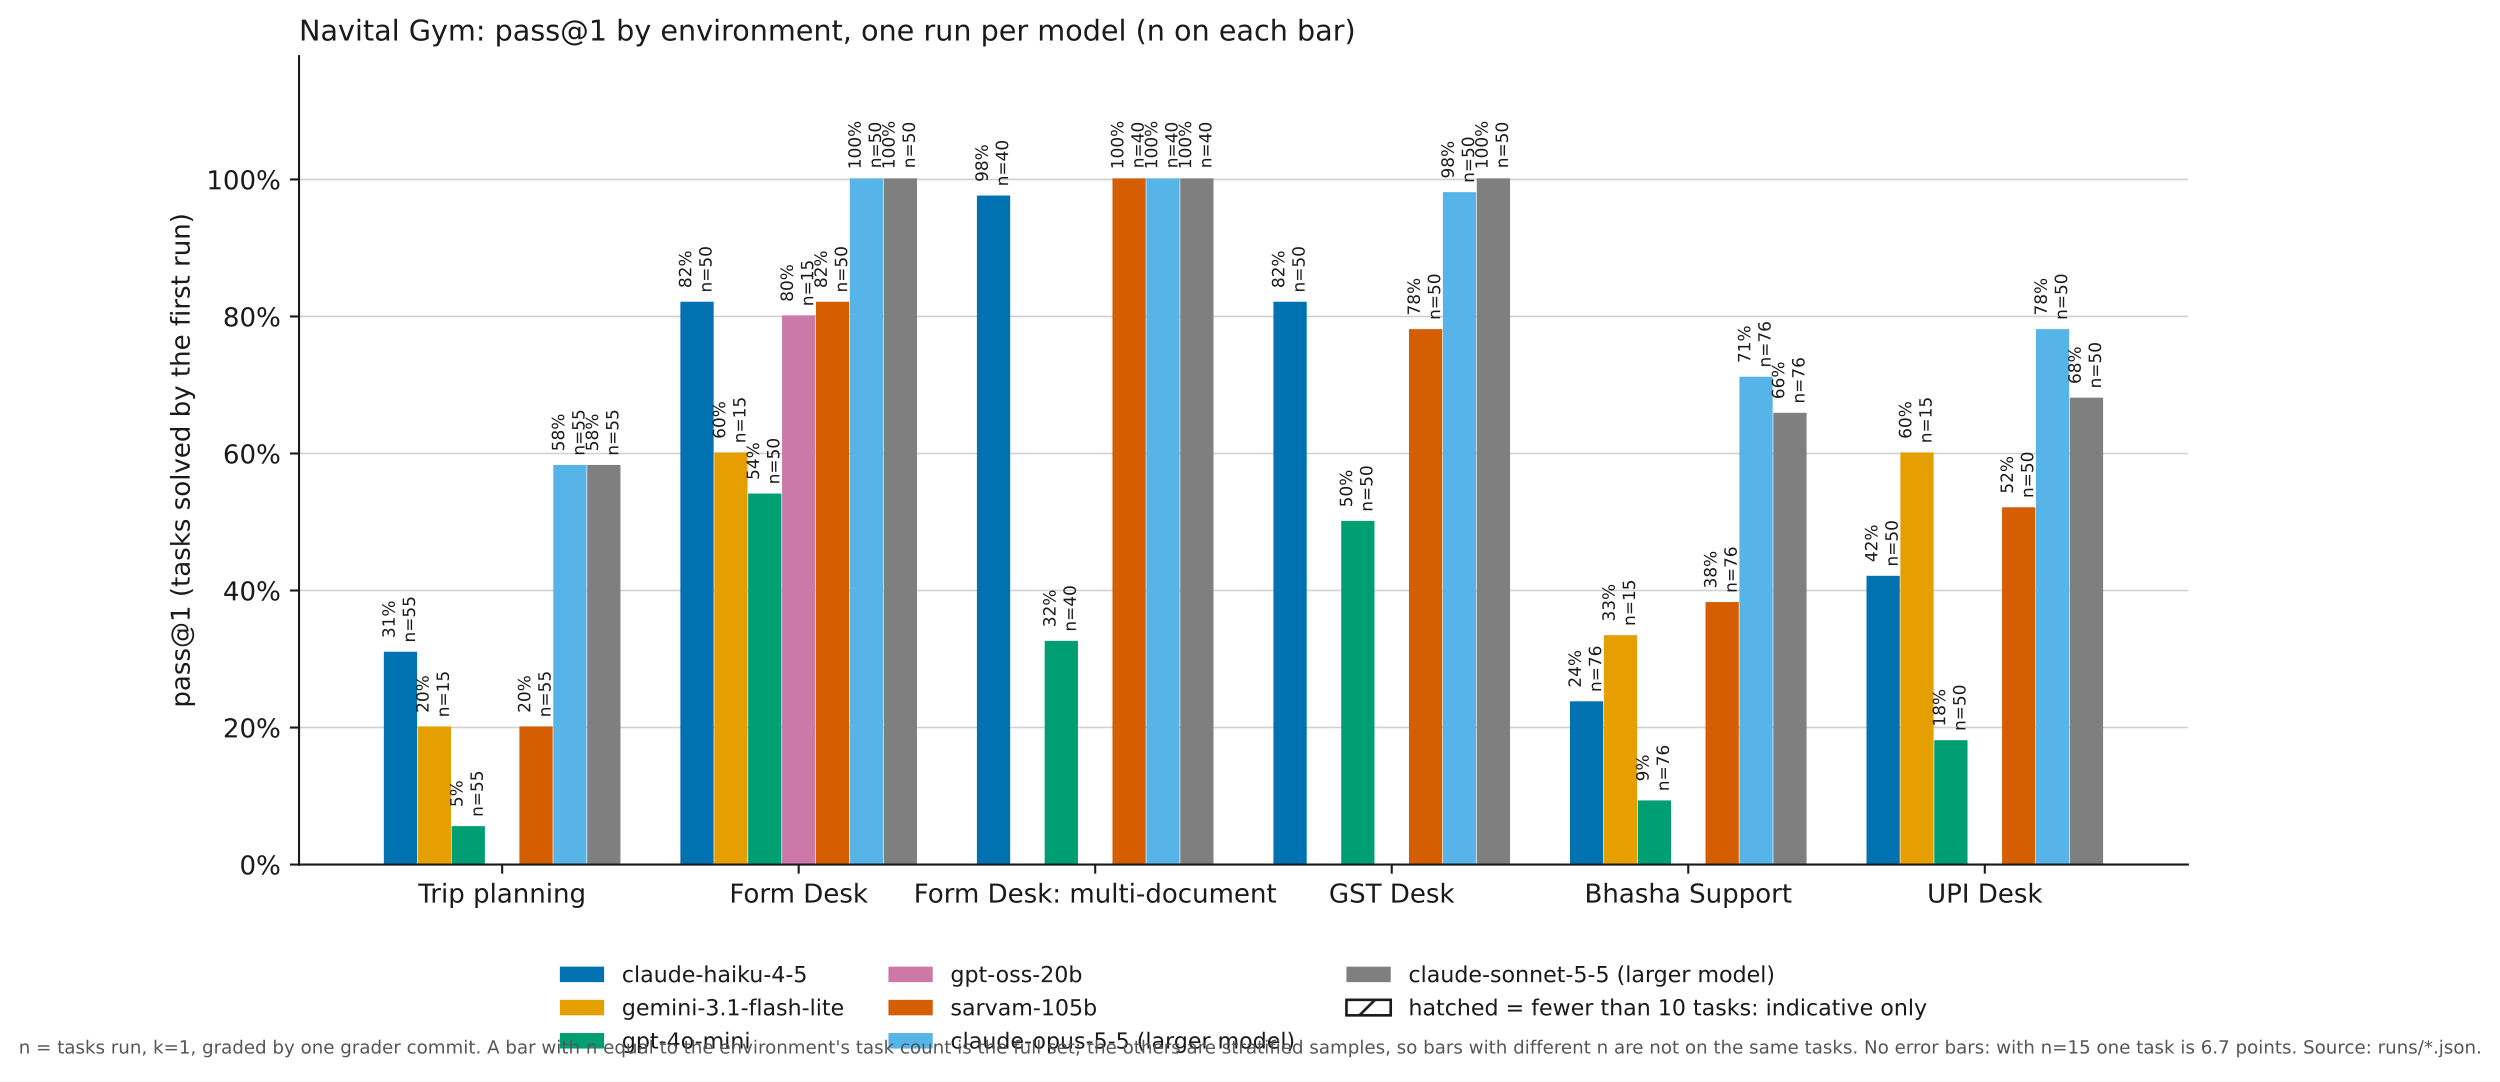
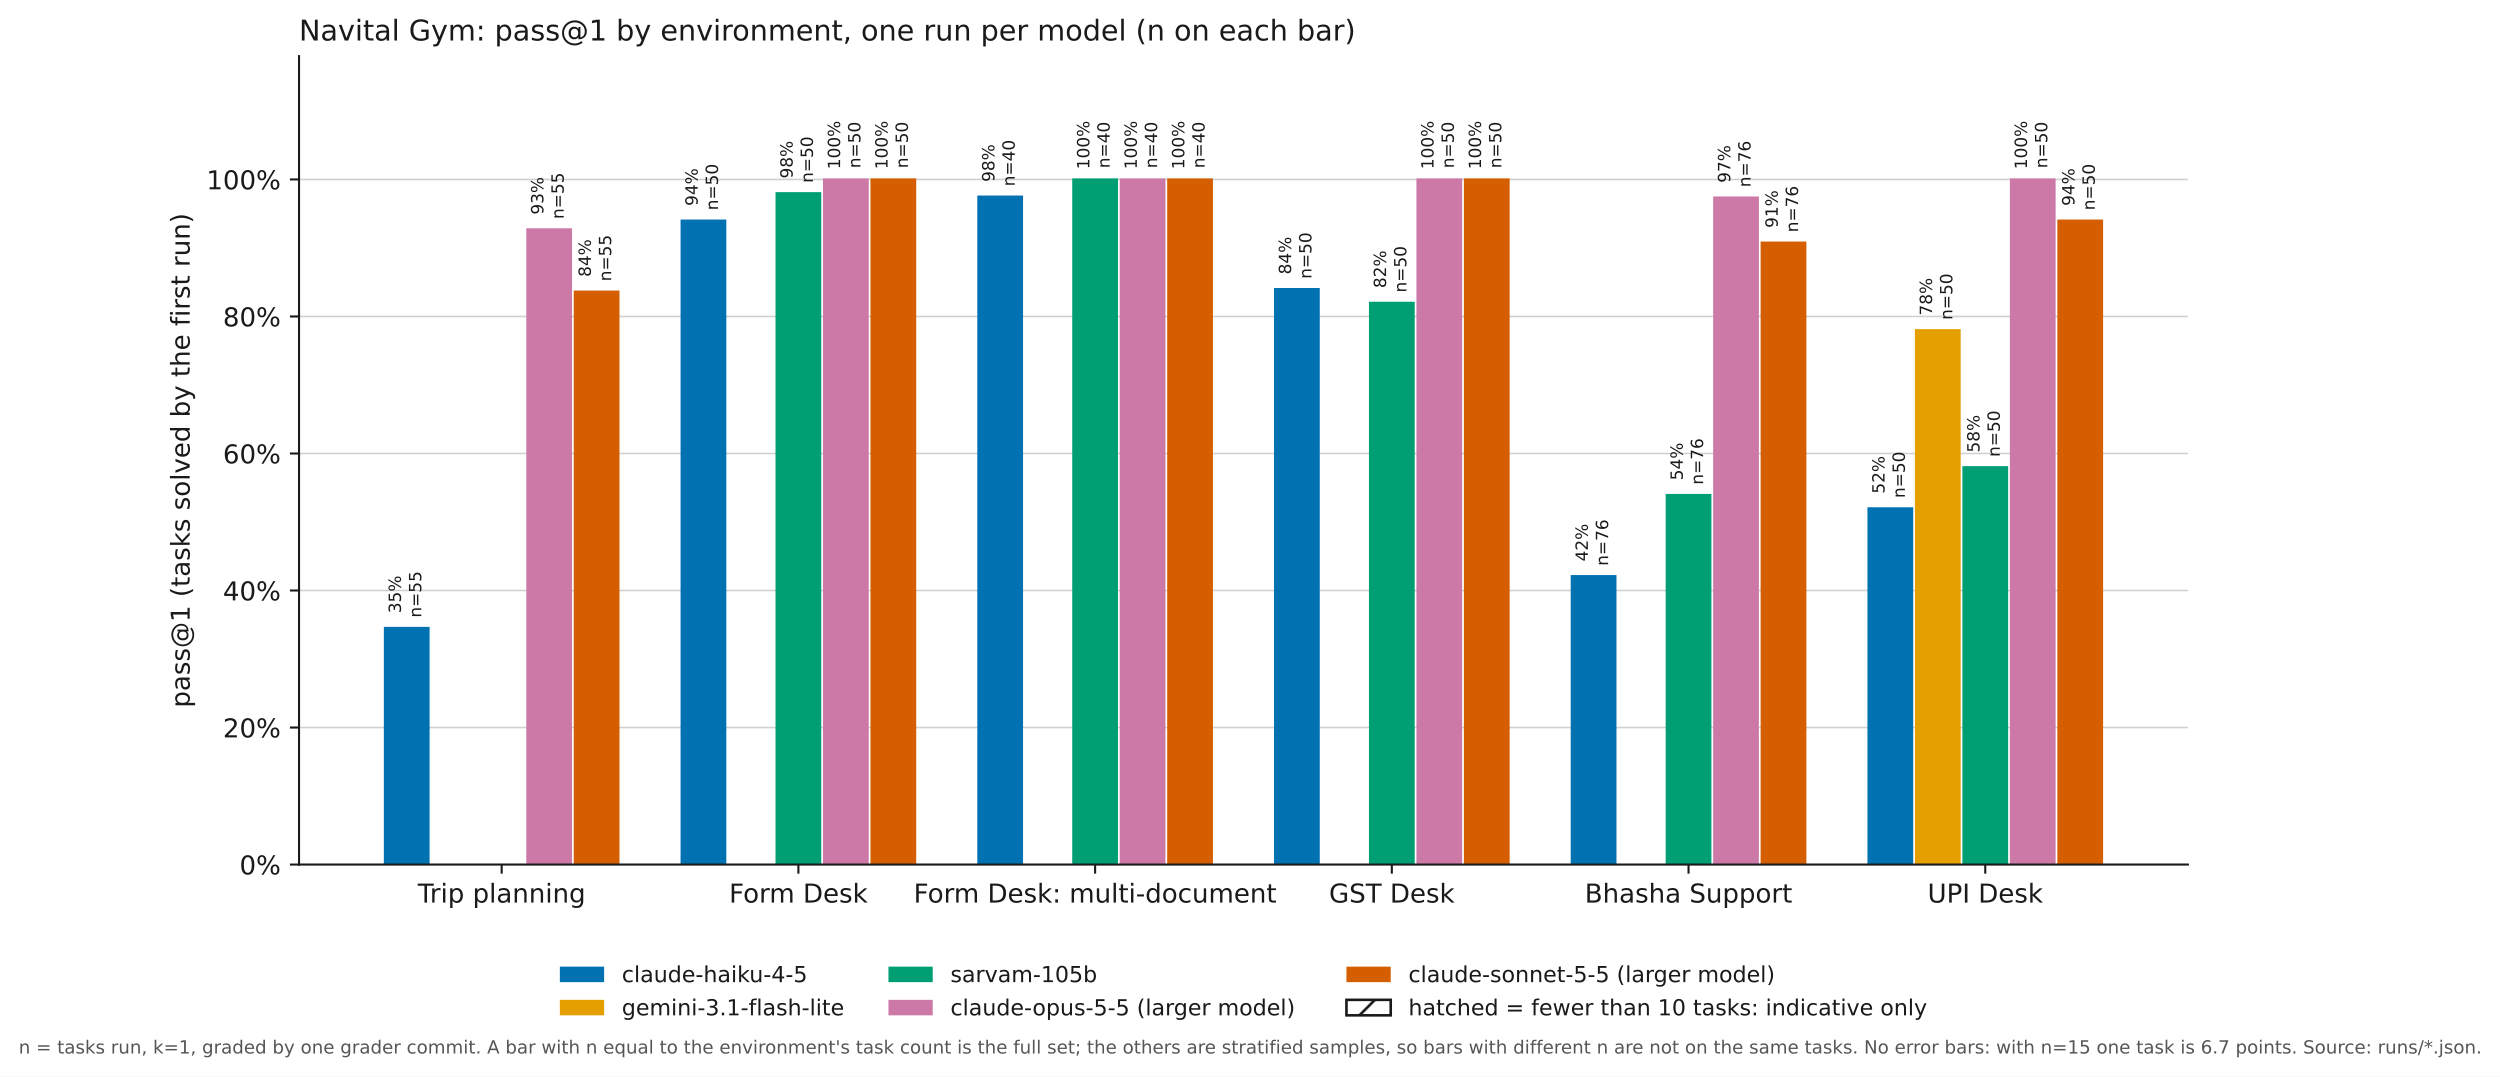
- <svg xmlns="http://www.w3.org/2000/svg" xmlns:xlink="http://www.w3.org/1999/xlink" width="960.095pt" height="415.321pt" viewBox="0 0 960.095 415.321" version="1.1">
+ <svg xmlns="http://www.w3.org/2000/svg" xmlns:xlink="http://www.w3.org/1999/xlink" width="960.095pt" height="413.48pt" viewBox="0 0 960.095 413.48" version="1.1">
  <defs>
    <style type="text/css">*{stroke-linejoin: round; stroke-linecap: butt}</style>
  </defs>
  <g id="figure_1">
    <g id="patch_1">
-       <path d="M 0 415.321  L 960.095 415.321  L 960.095 0  L 0 0  z " style="fill: #ffffff" />
+       <path d="M 0 413.48  L 960.095 413.48  L 960.095 0  L 0 0  z " style="fill: #ffffff" />
    </g>
    <g id="axes_1">
      <g id="patch_2">
        <path d="M 114.84 332.022  L 840.24 332.022  L 840.24 21.558  L 114.84 21.558  z " style="fill: #ffffff" />
      </g>
      <g id="matplotlib.axis_1">
        <g id="xtick_1">
          <g id="line2d_1">
            <defs>
-               <path id="mda869516a7" d="M 0 0  L 0 3.5  " style="stroke: #1a1a1a; stroke-width: 0.8" />
+               <path id="m83ff3cbcb8" d="M 0 0  L 0 3.5  " style="stroke: #1a1a1a; stroke-width: 0.8" />
            </defs>
            <g>
-               <use xlink:href="#mda869516a7" x="192.844" y="332.022" style="fill: #1a1a1a; stroke: #1a1a1a; stroke-width: 0.8" />
+               <use xlink:href="#m83ff3cbcb8" x="192.664" y="332.022" style="fill: #1a1a1a; stroke: #1a1a1a; stroke-width: 0.8" />
            </g>
          </g>
          <g id="text_1">
-             <text style="font-size: 10px; font-family: 'DejaVu Sans'; text-anchor: middle; fill: #1a1a1a" x="192.844" y="346.621" transform="rotate(-0 192.8436 346.6207)">Trip planning</text>
+             <text style="font-size: 10px; font-family: 'DejaVu Sans'; text-anchor: middle; fill: #1a1a1a" x="192.664" y="346.621" transform="rotate(-0 192.6637 346.6207)">Trip planning</text>
          </g>
        </g>
        <g id="xtick_2">
          <g id="line2d_2">
            <g>
-               <use xlink:href="#mda869516a7" x="306.722" y="332.022" style="fill: #1a1a1a; stroke: #1a1a1a; stroke-width: 0.8" />
+               <use xlink:href="#m83ff3cbcb8" x="306.614" y="332.022" style="fill: #1a1a1a; stroke: #1a1a1a; stroke-width: 0.8" />
            </g>
          </g>
          <g id="text_2">
-             <text style="font-size: 10px; font-family: 'DejaVu Sans'; text-anchor: middle; fill: #1a1a1a" x="306.722" y="346.621" transform="rotate(-0 306.7221 346.6207)">Form Desk</text>
+             <text style="font-size: 10px; font-family: 'DejaVu Sans'; text-anchor: middle; fill: #1a1a1a" x="306.614" y="346.621" transform="rotate(-0 306.6142 346.6207)">Form Desk</text>
          </g>
        </g>
        <g id="xtick_3">
          <g id="line2d_3">
            <g>
-               <use xlink:href="#mda869516a7" x="420.601" y="332.022" style="fill: #1a1a1a; stroke: #1a1a1a; stroke-width: 0.8" />
+               <use xlink:href="#m83ff3cbcb8" x="420.565" y="332.022" style="fill: #1a1a1a; stroke: #1a1a1a; stroke-width: 0.8" />
            </g>
          </g>
          <g id="text_3">
-             <text style="font-size: 10px; font-family: 'DejaVu Sans'; text-anchor: middle; fill: #1a1a1a" x="420.601" y="346.621" transform="rotate(-0 420.6007 346.6207)">Form Desk: multi-document</text>
+             <text style="font-size: 10px; font-family: 'DejaVu Sans'; text-anchor: middle; fill: #1a1a1a" x="420.565" y="346.621" transform="rotate(-0 420.5647 346.6207)">Form Desk: multi-document</text>
          </g>
        </g>
        <g id="xtick_4">
          <g id="line2d_4">
            <g>
-               <use xlink:href="#mda869516a7" x="534.479" y="332.022" style="fill: #1a1a1a; stroke: #1a1a1a; stroke-width: 0.8" />
+               <use xlink:href="#m83ff3cbcb8" x="534.515" y="332.022" style="fill: #1a1a1a; stroke: #1a1a1a; stroke-width: 0.8" />
            </g>
          </g>
          <g id="text_4">
-             <text style="font-size: 10px; font-family: 'DejaVu Sans'; text-anchor: middle; fill: #1a1a1a" x="534.479" y="346.621" transform="rotate(-0 534.4793 346.6207)">GST Desk</text>
+             <text style="font-size: 10px; font-family: 'DejaVu Sans'; text-anchor: middle; fill: #1a1a1a" x="534.515" y="346.621" transform="rotate(-0 534.5153 346.6207)">GST Desk</text>
          </g>
        </g>
        <g id="xtick_5">
          <g id="line2d_5">
            <g>
-               <use xlink:href="#mda869516a7" x="648.358" y="332.022" style="fill: #1a1a1a; stroke: #1a1a1a; stroke-width: 0.8" />
+               <use xlink:href="#m83ff3cbcb8" x="648.466" y="332.022" style="fill: #1a1a1a; stroke: #1a1a1a; stroke-width: 0.8" />
            </g>
          </g>
          <g id="text_5">
-             <text style="font-size: 10px; font-family: 'DejaVu Sans'; text-anchor: middle; fill: #1a1a1a" x="648.358" y="346.621" transform="rotate(-0 648.3579 346.6207)">Bhasha Support</text>
+             <text style="font-size: 10px; font-family: 'DejaVu Sans'; text-anchor: middle; fill: #1a1a1a" x="648.466" y="346.621" transform="rotate(-0 648.4658 346.6207)">Bhasha Support</text>
          </g>
        </g>
        <g id="xtick_6">
          <g id="line2d_6">
            <g>
-               <use xlink:href="#mda869516a7" x="762.236" y="332.022" style="fill: #1a1a1a; stroke: #1a1a1a; stroke-width: 0.8" />
+               <use xlink:href="#m83ff3cbcb8" x="762.416" y="332.022" style="fill: #1a1a1a; stroke: #1a1a1a; stroke-width: 0.8" />
            </g>
          </g>
          <g id="text_6">
-             <text style="font-size: 10px; font-family: 'DejaVu Sans'; text-anchor: middle; fill: #1a1a1a" x="762.236" y="346.621" transform="rotate(-0 762.2364 346.6207)">UPI Desk</text>
+             <text style="font-size: 10px; font-family: 'DejaVu Sans'; text-anchor: middle; fill: #1a1a1a" x="762.416" y="346.621" transform="rotate(-0 762.4163 346.6207)">UPI Desk</text>
          </g>
        </g>
      </g>
      <g id="matplotlib.axis_2">
        <g id="ytick_1">
          <g id="line2d_7">
-             <path d="M 114.84 332.022  L 840.24 332.022  " clip-path="url(#p30969f109d)" style="fill: none; stroke: #d0d0d0; stroke-width: 0.6; stroke-linecap: square" />
+             <path d="M 114.84 332.022  L 840.24 332.022  " clip-path="url(#p130f3a0c53)" style="fill: none; stroke: #d0d0d0; stroke-width: 0.6; stroke-linecap: square" />
          </g>
          <g id="line2d_8">
            <defs>
-               <path id="m64fd4bcd1e" d="M 0 0  L -3.5 0  " style="stroke: #1a1a1a; stroke-width: 0.8" />
+               <path id="m1dce80f988" d="M 0 0  L -3.5 0  " style="stroke: #1a1a1a; stroke-width: 0.8" />
            </defs>
            <g>
-               <use xlink:href="#m64fd4bcd1e" x="114.84" y="332.022" style="fill: #1a1a1a; stroke: #1a1a1a; stroke-width: 0.8" />
+               <use xlink:href="#m1dce80f988" x="114.84" y="332.022" style="fill: #1a1a1a; stroke: #1a1a1a; stroke-width: 0.8" />
            </g>
          </g>
          <g id="text_7">
            <text style="font-size: 10px; font-family: 'DejaVu Sans'; text-anchor: end; fill: #1a1a1a" x="107.84" y="335.821" transform="rotate(-0 107.84 335.8211)">0%</text>
          </g>
        </g>
        <g id="ytick_2">
          <g id="line2d_9">
-             <path d="M 114.84 279.401  L 840.24 279.401  " clip-path="url(#p30969f109d)" style="fill: none; stroke: #d0d0d0; stroke-width: 0.6; stroke-linecap: square" />
+             <path d="M 114.84 279.401  L 840.24 279.401  " clip-path="url(#p130f3a0c53)" style="fill: none; stroke: #d0d0d0; stroke-width: 0.6; stroke-linecap: square" />
          </g>
          <g id="line2d_10">
            <g>
-               <use xlink:href="#m64fd4bcd1e" x="114.84" y="279.401" style="fill: #1a1a1a; stroke: #1a1a1a; stroke-width: 0.8" />
+               <use xlink:href="#m1dce80f988" x="114.84" y="279.401" style="fill: #1a1a1a; stroke: #1a1a1a; stroke-width: 0.8" />
            </g>
          </g>
          <g id="text_8">
            <text style="font-size: 10px; font-family: 'DejaVu Sans'; text-anchor: end; fill: #1a1a1a" x="107.84" y="283.2" transform="rotate(-0 107.84 283.2001)">20%</text>
          </g>
        </g>
        <g id="ytick_3">
          <g id="line2d_11">
-             <path d="M 114.84 226.78  L 840.24 226.78  " clip-path="url(#p30969f109d)" style="fill: none; stroke: #d0d0d0; stroke-width: 0.6; stroke-linecap: square" />
+             <path d="M 114.84 226.78  L 840.24 226.78  " clip-path="url(#p130f3a0c53)" style="fill: none; stroke: #d0d0d0; stroke-width: 0.6; stroke-linecap: square" />
          </g>
          <g id="line2d_12">
            <g>
-               <use xlink:href="#m64fd4bcd1e" x="114.84" y="226.78" style="fill: #1a1a1a; stroke: #1a1a1a; stroke-width: 0.8" />
+               <use xlink:href="#m1dce80f988" x="114.84" y="226.78" style="fill: #1a1a1a; stroke: #1a1a1a; stroke-width: 0.8" />
            </g>
          </g>
          <g id="text_9">
            <text style="font-size: 10px; font-family: 'DejaVu Sans'; text-anchor: end; fill: #1a1a1a" x="107.84" y="230.579" transform="rotate(-0 107.84 230.5791)">40%</text>
          </g>
        </g>
        <g id="ytick_4">
          <g id="line2d_13">
-             <path d="M 114.84 174.159  L 840.24 174.159  " clip-path="url(#p30969f109d)" style="fill: none; stroke: #d0d0d0; stroke-width: 0.6; stroke-linecap: square" />
+             <path d="M 114.84 174.159  L 840.24 174.159  " clip-path="url(#p130f3a0c53)" style="fill: none; stroke: #d0d0d0; stroke-width: 0.6; stroke-linecap: square" />
          </g>
          <g id="line2d_14">
            <g>
-               <use xlink:href="#m64fd4bcd1e" x="114.84" y="174.159" style="fill: #1a1a1a; stroke: #1a1a1a; stroke-width: 0.8" />
+               <use xlink:href="#m1dce80f988" x="114.84" y="174.159" style="fill: #1a1a1a; stroke: #1a1a1a; stroke-width: 0.8" />
            </g>
          </g>
          <g id="text_10">
            <text style="font-size: 10px; font-family: 'DejaVu Sans'; text-anchor: end; fill: #1a1a1a" x="107.84" y="177.958" transform="rotate(-0 107.84 177.9581)">60%</text>
          </g>
        </g>
        <g id="ytick_5">
          <g id="line2d_15">
-             <path d="M 114.84 121.538  L 840.24 121.538  " clip-path="url(#p30969f109d)" style="fill: none; stroke: #d0d0d0; stroke-width: 0.6; stroke-linecap: square" />
+             <path d="M 114.84 121.538  L 840.24 121.538  " clip-path="url(#p130f3a0c53)" style="fill: none; stroke: #d0d0d0; stroke-width: 0.6; stroke-linecap: square" />
          </g>
          <g id="line2d_16">
            <g>
-               <use xlink:href="#m64fd4bcd1e" x="114.84" y="121.538" style="fill: #1a1a1a; stroke: #1a1a1a; stroke-width: 0.8" />
+               <use xlink:href="#m1dce80f988" x="114.84" y="121.538" style="fill: #1a1a1a; stroke: #1a1a1a; stroke-width: 0.8" />
            </g>
          </g>
          <g id="text_11">
            <text style="font-size: 10px; font-family: 'DejaVu Sans'; text-anchor: end; fill: #1a1a1a" x="107.84" y="125.337" transform="rotate(-0 107.84 125.337)">80%</text>
          </g>
        </g>
        <g id="ytick_6">
          <g id="line2d_17">
-             <path d="M 114.84 68.917  L 840.24 68.917  " clip-path="url(#p30969f109d)" style="fill: none; stroke: #d0d0d0; stroke-width: 0.6; stroke-linecap: square" />
+             <path d="M 114.84 68.917  L 840.24 68.917  " clip-path="url(#p130f3a0c53)" style="fill: none; stroke: #d0d0d0; stroke-width: 0.6; stroke-linecap: square" />
          </g>
          <g id="line2d_18">
            <g>
-               <use xlink:href="#m64fd4bcd1e" x="114.84" y="68.917" style="fill: #1a1a1a; stroke: #1a1a1a; stroke-width: 0.8" />
+               <use xlink:href="#m1dce80f988" x="114.84" y="68.917" style="fill: #1a1a1a; stroke: #1a1a1a; stroke-width: 0.8" />
            </g>
          </g>
          <g id="text_12">
            <text style="font-size: 10px; font-family: 'DejaVu Sans'; text-anchor: end; fill: #1a1a1a" x="107.84" y="72.716" transform="rotate(-0 107.84 72.71603)">100%</text>
          </g>
        </g>
        <g id="text_13">
          <text style="font-size: 10px; font-family: 'DejaVu Sans'; text-anchor: middle; fill: #1a1a1a" x="72.849" y="176.79" transform="rotate(-90 72.84859 176.7903)">pass@1 (tasks solved by the first run)</text>
        </g>
      </g>
      <g id="patch_3">
-         <path d="M 147.813 332.022  L 159.786 332.022  L 159.786 250.699  L 147.813 250.699  z " clip-path="url(#p30969f109d)" style="fill: #0072b2; stroke: #0072b2; stroke-width: 0.8; stroke-linejoin: miter" />
+         <path d="M 147.813 332.022  L 164.586 332.022  L 164.586 241.131  L 147.813 241.131  z " clip-path="url(#p130f3a0c53)" style="fill: #0072b2; stroke: #0072b2; stroke-width: 0.8; stroke-linejoin: miter" />
      </g>
      <g id="patch_4">
-         <path d="M 261.691 332.022  L 273.665 332.022  L 273.665 116.276  L 261.691 116.276  z " clip-path="url(#p30969f109d)" style="fill: #0072b2; stroke: #0072b2; stroke-width: 0.8; stroke-linejoin: miter" />
+         <path d="M 261.763 332.022  L 278.537 332.022  L 278.537 84.704  L 261.763 84.704  z " clip-path="url(#p130f3a0c53)" style="fill: #0072b2; stroke: #0072b2; stroke-width: 0.8; stroke-linejoin: miter" />
      </g>
      <g id="patch_5">
-         <path d="M 375.57 332.022  L 387.543 332.022  L 387.543 75.495  L 375.57 75.495  z " clip-path="url(#p30969f109d)" style="fill: #0072b2; stroke: #0072b2; stroke-width: 0.8; stroke-linejoin: miter" />
+         <path d="M 375.714 332.022  L 392.487 332.022  L 392.487 75.495  L 375.714 75.495  z " clip-path="url(#p130f3a0c53)" style="fill: #0072b2; stroke: #0072b2; stroke-width: 0.8; stroke-linejoin: miter" />
      </g>
      <g id="patch_6">
-         <path d="M 489.448 332.022  L 501.422 332.022  L 501.422 116.276  L 489.448 116.276  z " clip-path="url(#p30969f109d)" style="fill: #0072b2; stroke: #0072b2; stroke-width: 0.8; stroke-linejoin: miter" />
+         <path d="M 489.664 332.022  L 506.438 332.022  L 506.438 111.014  L 489.664 111.014  z " clip-path="url(#p130f3a0c53)" style="fill: #0072b2; stroke: #0072b2; stroke-width: 0.8; stroke-linejoin: miter" />
      </g>
      <g id="patch_7">
-         <path d="M 603.327 332.022  L 615.301 332.022  L 615.301 269.708  L 603.327 269.708  z " clip-path="url(#p30969f109d)" style="fill: #0072b2; stroke: #0072b2; stroke-width: 0.8; stroke-linejoin: miter" />
+         <path d="M 603.615 332.022  L 620.388 332.022  L 620.388 221.241  L 603.615 221.241  z " clip-path="url(#p130f3a0c53)" style="fill: #0072b2; stroke: #0072b2; stroke-width: 0.8; stroke-linejoin: miter" />
      </g>
      <g id="patch_8">
-         <path d="M 717.206 332.022  L 729.179 332.022  L 729.179 221.518  L 717.206 221.518  z " clip-path="url(#p30969f109d)" style="fill: #0072b2; stroke: #0072b2; stroke-width: 0.8; stroke-linejoin: miter" />
+         <path d="M 717.565 332.022  L 734.339 332.022  L 734.339 195.208  L 717.565 195.208  z " clip-path="url(#p130f3a0c53)" style="fill: #0072b2; stroke: #0072b2; stroke-width: 0.8; stroke-linejoin: miter" />
      </g>
      <g id="patch_9">
-         <path d="M 160.827 332.022  L 172.801 332.022  L 172.801 279.401  L 160.827 279.401  z " clip-path="url(#p30969f109d)" style="fill: #e69f00; stroke: #e69f00; stroke-width: 0.8; stroke-linejoin: miter" />
+         <path d="M 735.797 332.022  L 752.571 332.022  L 752.571 126.8  L 735.797 126.8  z " clip-path="url(#p130f3a0c53)" style="fill: #e69f00; stroke: #e69f00; stroke-width: 0.8; stroke-linejoin: miter" />
      </g>
      <g id="patch_10">
-         <path d="M 274.706 332.022  L 286.68 332.022  L 286.68 174.159  L 274.706 174.159  z " clip-path="url(#p30969f109d)" style="fill: #e69f00; stroke: #e69f00; stroke-width: 0.8; stroke-linejoin: miter" />
+         <path d="M 298.227 332.022  L 315.001 332.022  L 315.001 74.179  L 298.227 74.179  z " clip-path="url(#p130f3a0c53)" style="fill: #009e73; stroke: #009e73; stroke-width: 0.8; stroke-linejoin: miter" />
      </g>
      <g id="patch_11">
-         <path d="M 616.342 332.022  L 628.315 332.022  L 628.315 244.321  L 616.342 244.321  z " clip-path="url(#p30969f109d)" style="fill: #e69f00; stroke: #e69f00; stroke-width: 0.8; stroke-linejoin: miter" />
+         <path d="M 412.178 332.022  L 428.951 332.022  L 428.951 68.917  L 412.178 68.917  z " clip-path="url(#p130f3a0c53)" style="fill: #009e73; stroke: #009e73; stroke-width: 0.8; stroke-linejoin: miter" />
      </g>
      <g id="patch_12">
-         <path d="M 730.22 332.022  L 742.194 332.022  L 742.194 174.159  L 730.22 174.159  z " clip-path="url(#p30969f109d)" style="fill: #e69f00; stroke: #e69f00; stroke-width: 0.8; stroke-linejoin: miter" />
+         <path d="M 526.129 332.022  L 542.902 332.022  L 542.902 116.276  L 526.129 116.276  z " clip-path="url(#p130f3a0c53)" style="fill: #009e73; stroke: #009e73; stroke-width: 0.8; stroke-linejoin: miter" />
      </g>
      <g id="patch_13">
-         <path d="M 173.842 332.022  L 185.816 332.022  L 185.816 317.671  L 173.842 317.671  z " clip-path="url(#p30969f109d)" style="fill: #009e73; stroke: #009e73; stroke-width: 0.8; stroke-linejoin: miter" />
+         <path d="M 640.079 332.022  L 656.853 332.022  L 656.853 190.084  L 640.079 190.084  z " clip-path="url(#p130f3a0c53)" style="fill: #009e73; stroke: #009e73; stroke-width: 0.8; stroke-linejoin: miter" />
      </g>
      <g id="patch_14">
-         <path d="M 287.721 332.022  L 299.694 332.022  L 299.694 189.946  L 287.721 189.946  z " clip-path="url(#p30969f109d)" style="fill: #009e73; stroke: #009e73; stroke-width: 0.8; stroke-linejoin: miter" />
+         <path d="M 754.03 332.022  L 770.803 332.022  L 770.803 179.421  L 754.03 179.421  z " clip-path="url(#p130f3a0c53)" style="fill: #009e73; stroke: #009e73; stroke-width: 0.8; stroke-linejoin: miter" />
      </g>
      <g id="patch_15">
-         <path d="M 401.599 332.022  L 413.573 332.022  L 413.573 246.513  L 401.599 246.513  z " clip-path="url(#p30969f109d)" style="fill: #009e73; stroke: #009e73; stroke-width: 0.8; stroke-linejoin: miter" />
+         <path d="M 202.509 332.022  L 219.283 332.022  L 219.283 88.052  L 202.509 88.052  z " clip-path="url(#p130f3a0c53)" style="fill: #cc79a7; stroke: #cc79a7; stroke-width: 0.8; stroke-linejoin: miter" />
      </g>
      <g id="patch_16">
-         <path d="M 515.478 332.022  L 527.451 332.022  L 527.451 200.47  L 515.478 200.47  z " clip-path="url(#p30969f109d)" style="fill: #009e73; stroke: #009e73; stroke-width: 0.8; stroke-linejoin: miter" />
+         <path d="M 316.46 332.022  L 333.233 332.022  L 333.233 68.917  L 316.46 68.917  z " clip-path="url(#p130f3a0c53)" style="fill: #cc79a7; stroke: #cc79a7; stroke-width: 0.8; stroke-linejoin: miter" />
      </g>
      <g id="patch_17">
-         <path d="M 629.356 332.022  L 641.33 332.022  L 641.33 307.789  L 629.356 307.789  z " clip-path="url(#p30969f109d)" style="fill: #009e73; stroke: #009e73; stroke-width: 0.8; stroke-linejoin: miter" />
+         <path d="M 430.41 332.022  L 447.184 332.022  L 447.184 68.917  L 430.41 68.917  z " clip-path="url(#p130f3a0c53)" style="fill: #cc79a7; stroke: #cc79a7; stroke-width: 0.8; stroke-linejoin: miter" />
      </g>
      <g id="patch_18">
-         <path d="M 743.235 332.022  L 755.208 332.022  L 755.208 284.663  L 743.235 284.663  z " clip-path="url(#p30969f109d)" style="fill: #009e73; stroke: #009e73; stroke-width: 0.8; stroke-linejoin: miter" />
+         <path d="M 544.361 332.022  L 561.134 332.022  L 561.134 68.917  L 544.361 68.917  z " clip-path="url(#p130f3a0c53)" style="fill: #cc79a7; stroke: #cc79a7; stroke-width: 0.8; stroke-linejoin: miter" />
      </g>
      <g id="patch_19">
-         <path d="M 300.735 332.022  L 312.709 332.022  L 312.709 121.538  L 300.735 121.538  z " clip-path="url(#p30969f109d)" style="fill: #cc79a7; stroke: #cc79a7; stroke-width: 0.8; stroke-linejoin: miter" />
+         <path d="M 658.311 332.022  L 675.085 332.022  L 675.085 75.841  L 658.311 75.841  z " clip-path="url(#p130f3a0c53)" style="fill: #cc79a7; stroke: #cc79a7; stroke-width: 0.8; stroke-linejoin: miter" />
      </g>
      <g id="patch_20">
-         <path d="M 199.872 332.022  L 211.845 332.022  L 211.845 279.401  L 199.872 279.401  z " clip-path="url(#p30969f109d)" style="fill: #d55e00; stroke: #d55e00; stroke-width: 0.8; stroke-linejoin: miter" />
+         <path d="M 772.262 332.022  L 789.035 332.022  L 789.035 68.917  L 772.262 68.917  z " clip-path="url(#p130f3a0c53)" style="fill: #cc79a7; stroke: #cc79a7; stroke-width: 0.8; stroke-linejoin: miter" />
      </g>
      <g id="patch_21">
-         <path d="M 313.75 332.022  L 325.724 332.022  L 325.724 116.276  L 313.75 116.276  z " clip-path="url(#p30969f109d)" style="fill: #d55e00; stroke: #d55e00; stroke-width: 0.8; stroke-linejoin: miter" />
+         <path d="M 220.741 332.022  L 237.515 332.022  L 237.515 111.971  L 220.741 111.971  z " clip-path="url(#p130f3a0c53)" style="fill: #d55e00; stroke: #d55e00; stroke-width: 0.8; stroke-linejoin: miter" />
      </g>
      <g id="patch_22">
-         <path d="M 427.629 332.022  L 439.602 332.022  L 439.602 68.917  L 427.629 68.917  z " clip-path="url(#p30969f109d)" style="fill: #d55e00; stroke: #d55e00; stroke-width: 0.8; stroke-linejoin: miter" />
+         <path d="M 334.692 332.022  L 351.465 332.022  L 351.465 68.917  L 334.692 68.917  z " clip-path="url(#p130f3a0c53)" style="fill: #d55e00; stroke: #d55e00; stroke-width: 0.8; stroke-linejoin: miter" />
      </g>
      <g id="patch_23">
-         <path d="M 541.507 332.022  L 553.481 332.022  L 553.481 126.8  L 541.507 126.8  z " clip-path="url(#p30969f109d)" style="fill: #d55e00; stroke: #d55e00; stroke-width: 0.8; stroke-linejoin: miter" />
+         <path d="M 448.642 332.022  L 465.416 332.022  L 465.416 68.917  L 448.642 68.917  z " clip-path="url(#p130f3a0c53)" style="fill: #d55e00; stroke: #d55e00; stroke-width: 0.8; stroke-linejoin: miter" />
      </g>
      <g id="patch_24">
-         <path d="M 655.386 332.022  L 667.359 332.022  L 667.359 231.627  L 655.386 231.627  z " clip-path="url(#p30969f109d)" style="fill: #d55e00; stroke: #d55e00; stroke-width: 0.8; stroke-linejoin: miter" />
+         <path d="M 562.593 332.022  L 579.366 332.022  L 579.366 68.917  L 562.593 68.917  z " clip-path="url(#p130f3a0c53)" style="fill: #d55e00; stroke: #d55e00; stroke-width: 0.8; stroke-linejoin: miter" />
      </g>
      <g id="patch_25">
-         <path d="M 769.264 332.022  L 781.238 332.022  L 781.238 195.208  L 769.264 195.208  z " clip-path="url(#p30969f109d)" style="fill: #d55e00; stroke: #d55e00; stroke-width: 0.8; stroke-linejoin: miter" />
+         <path d="M 676.543 332.022  L 693.317 332.022  L 693.317 93.151  L 676.543 93.151  z " clip-path="url(#p130f3a0c53)" style="fill: #d55e00; stroke: #d55e00; stroke-width: 0.8; stroke-linejoin: miter" />
      </g>
      <g id="patch_26">
-         <path d="M 212.886 332.022  L 224.86 332.022  L 224.86 178.943  L 212.886 178.943  z " clip-path="url(#p30969f109d)" style="fill: #56b4e9; stroke: #56b4e9; stroke-width: 0.8; stroke-linejoin: miter" />
+         <path d="M 790.494 332.022  L 807.267 332.022  L 807.267 84.704  L 790.494 84.704  z " clip-path="url(#p130f3a0c53)" style="fill: #d55e00; stroke: #d55e00; stroke-width: 0.8; stroke-linejoin: miter" />
      </g>
      <g id="patch_27">
-         <path d="M 326.765 332.022  L 338.738 332.022  L 338.738 68.917  L 326.765 68.917  z " clip-path="url(#p30969f109d)" style="fill: #56b4e9; stroke: #56b4e9; stroke-width: 0.8; stroke-linejoin: miter" />
+         <path d="M 114.84 332.022  L 114.84 21.558  " style="fill: none; stroke: #1a1a1a; stroke-width: 0.8; stroke-linejoin: miter; stroke-linecap: square" />
      </g>
      <g id="patch_28">
-         <path d="M 440.643 332.022  L 452.617 332.022  L 452.617 68.917  L 440.643 68.917  z " clip-path="url(#p30969f109d)" style="fill: #56b4e9; stroke: #56b4e9; stroke-width: 0.8; stroke-linejoin: miter" />
-       </g>
-       <g id="patch_29">
-         <path d="M 554.522 332.022  L 566.495 332.022  L 566.495 74.179  L 554.522 74.179  z " clip-path="url(#p30969f109d)" style="fill: #56b4e9; stroke: #56b4e9; stroke-width: 0.8; stroke-linejoin: miter" />
-       </g>
-       <g id="patch_30">
-         <path d="M 668.4 332.022  L 680.374 332.022  L 680.374 145.079  L 668.4 145.079  z " clip-path="url(#p30969f109d)" style="fill: #56b4e9; stroke: #56b4e9; stroke-width: 0.8; stroke-linejoin: miter" />
-       </g>
-       <g id="patch_31">
-         <path d="M 782.279 332.022  L 794.253 332.022  L 794.253 126.8  L 782.279 126.8  z " clip-path="url(#p30969f109d)" style="fill: #56b4e9; stroke: #56b4e9; stroke-width: 0.8; stroke-linejoin: miter" />
-       </g>
-       <g id="patch_32">
-         <path d="M 225.901 332.022  L 237.874 332.022  L 237.874 178.943  L 225.901 178.943  z " clip-path="url(#p30969f109d)" style="fill: #7f7f7f; stroke: #7f7f7f; stroke-width: 0.8; stroke-linejoin: miter" />
-       </g>
-       <g id="patch_33">
-         <path d="M 339.779 332.022  L 351.753 332.022  L 351.753 68.917  L 339.779 68.917  z " clip-path="url(#p30969f109d)" style="fill: #7f7f7f; stroke: #7f7f7f; stroke-width: 0.8; stroke-linejoin: miter" />
-       </g>
-       <g id="patch_34">
-         <path d="M 453.658 332.022  L 465.632 332.022  L 465.632 68.917  L 453.658 68.917  z " clip-path="url(#p30969f109d)" style="fill: #7f7f7f; stroke: #7f7f7f; stroke-width: 0.8; stroke-linejoin: miter" />
-       </g>
-       <g id="patch_35">
-         <path d="M 567.537 332.022  L 579.51 332.022  L 579.51 68.917  L 567.537 68.917  z " clip-path="url(#p30969f109d)" style="fill: #7f7f7f; stroke: #7f7f7f; stroke-width: 0.8; stroke-linejoin: miter" />
-       </g>
-       <g id="patch_36">
-         <path d="M 681.415 332.022  L 693.389 332.022  L 693.389 158.927  L 681.415 158.927  z " clip-path="url(#p30969f109d)" style="fill: #7f7f7f; stroke: #7f7f7f; stroke-width: 0.8; stroke-linejoin: miter" />
-       </g>
-       <g id="patch_37">
-         <path d="M 795.294 332.022  L 807.267 332.022  L 807.267 153.111  L 795.294 153.111  z " clip-path="url(#p30969f109d)" style="fill: #7f7f7f; stroke: #7f7f7f; stroke-width: 0.8; stroke-linejoin: miter" />
-       </g>
-       <g id="patch_38">
-         <path d="M 114.84 332.022  L 114.84 21.558  " style="fill: none; stroke: #1a1a1a; stroke-width: 0.8; stroke-linejoin: miter; stroke-linecap: square" />
-       </g>
-       <g id="patch_39">
        <path d="M 114.84 332.022  L 840.24 332.022  " style="fill: none; stroke: #1a1a1a; stroke-width: 0.8; stroke-linejoin: miter; stroke-linecap: square" />
      </g>
      <g id="text_14">
-         <text style="font-size: 6.5px; font-family: 'DejaVu Sans'; fill: #1a1a1a" transform="translate(151.5873 245.0572) rotate(-90)">31%</text>
-         <text style="font-size: 6.5px; font-family: 'DejaVu Sans'; fill: #1a1a1a" transform="translate(159.3886 246.7523) rotate(-90)">n=55</text>
+         <text style="font-size: 6.5px; font-family: 'DejaVu Sans'; fill: #1a1a1a" transform="translate(153.9873 235.4898) rotate(-90)">35%</text>
+         <text style="font-size: 6.5px; font-family: 'DejaVu Sans'; fill: #1a1a1a" transform="translate(161.7886 237.1849) rotate(-90)">n=55</text>
      </g>
      <g id="text_15">
-         <text style="font-size: 6.5px; font-family: 'DejaVu Sans'; fill: #1a1a1a" transform="translate(265.4659 110.6345) rotate(-90)">82%</text>
-         <text style="font-size: 6.5px; font-family: 'DejaVu Sans'; fill: #1a1a1a" transform="translate(273.2672 112.3295) rotate(-90)">n=50</text>
+         <text style="font-size: 6.5px; font-family: 'DejaVu Sans'; fill: #1a1a1a" transform="translate(267.9379 79.06185) rotate(-90)">94%</text>
+         <text style="font-size: 6.5px; font-family: 'DejaVu Sans'; fill: #1a1a1a" transform="translate(275.7391 80.75692) rotate(-90)">n=50</text>
      </g>
      <g id="text_16">
-         <text style="font-size: 6.5px; font-family: 'DejaVu Sans'; fill: #1a1a1a" transform="translate(379.3445 69.85317) rotate(-90)">98%</text>
-         <text style="font-size: 6.5px; font-family: 'DejaVu Sans'; fill: #1a1a1a" transform="translate(387.1457 71.54825) rotate(-90)">n=40</text>
+         <text style="font-size: 6.5px; font-family: 'DejaVu Sans'; fill: #1a1a1a" transform="translate(381.8884 69.85317) rotate(-90)">98%</text>
+         <text style="font-size: 6.5px; font-family: 'DejaVu Sans'; fill: #1a1a1a" transform="translate(389.6897 71.54825) rotate(-90)">n=40</text>
      </g>
      <g id="text_17">
-         <text style="font-size: 6.5px; font-family: 'DejaVu Sans'; fill: #1a1a1a" transform="translate(493.223 110.6345) rotate(-90)">82%</text>
-         <text style="font-size: 6.5px; font-family: 'DejaVu Sans'; fill: #1a1a1a" transform="translate(501.0243 112.3295) rotate(-90)">n=50</text>
+         <text style="font-size: 6.5px; font-family: 'DejaVu Sans'; fill: #1a1a1a" transform="translate(495.8389 105.3724) rotate(-90)">84%</text>
+         <text style="font-size: 6.5px; font-family: 'DejaVu Sans'; fill: #1a1a1a" transform="translate(503.6402 107.0674) rotate(-90)">n=50</text>
      </g>
      <g id="text_18">
-         <text style="font-size: 6.5px; font-family: 'DejaVu Sans'; fill: #1a1a1a" transform="translate(607.1016 264.0663) rotate(-90)">24%</text>
-         <text style="font-size: 6.5px; font-family: 'DejaVu Sans'; fill: #1a1a1a" transform="translate(614.9029 265.7613) rotate(-90)">n=76</text>
+         <text style="font-size: 6.5px; font-family: 'DejaVu Sans'; fill: #1a1a1a" transform="translate(609.7895 215.5995) rotate(-90)">42%</text>
+         <text style="font-size: 6.5px; font-family: 'DejaVu Sans'; fill: #1a1a1a" transform="translate(617.5907 217.2946) rotate(-90)">n=76</text>
      </g>
      <g id="text_19">
-         <text style="font-size: 6.5px; font-family: 'DejaVu Sans'; fill: #1a1a1a" transform="translate(720.9802 215.8765) rotate(-90)">42%</text>
-         <text style="font-size: 6.5px; font-family: 'DejaVu Sans'; fill: #1a1a1a" transform="translate(728.7815 217.5716) rotate(-90)">n=50</text>
+         <text style="font-size: 6.5px; font-family: 'DejaVu Sans'; fill: #1a1a1a" transform="translate(723.74 189.566) rotate(-90)">52%</text>
+         <text style="font-size: 6.5px; font-family: 'DejaVu Sans'; fill: #1a1a1a" transform="translate(731.5413 191.2611) rotate(-90)">n=50</text>
      </g>
      <g id="text_20">
-         <text style="font-size: 6.5px; font-family: 'DejaVu Sans'; fill: #1a1a1a" transform="translate(164.602 273.7596) rotate(-90)">20%</text>
-         <text style="font-size: 6.5px; font-family: 'DejaVu Sans'; fill: #1a1a1a" transform="translate(172.4033 275.4547) rotate(-90)">n=15</text>
+         <text style="font-size: 6.5px; font-family: 'DejaVu Sans'; fill: #1a1a1a" transform="translate(741.9721 121.1587) rotate(-90)">78%</text>
+         <text style="font-size: 6.5px; font-family: 'DejaVu Sans'; fill: #1a1a1a" transform="translate(749.7734 122.8537) rotate(-90)">n=50</text>
      </g>
      <g id="text_21">
-         <text style="font-size: 6.5px; font-family: 'DejaVu Sans'; fill: #1a1a1a" transform="translate(278.4806 168.5176) rotate(-90)">60%</text>
-         <text style="font-size: 6.5px; font-family: 'DejaVu Sans'; fill: #1a1a1a" transform="translate(286.2819 170.2127) rotate(-90)">n=15</text>
+         <text style="font-size: 6.5px; font-family: 'DejaVu Sans'; fill: #1a1a1a" transform="translate(304.402 68.53764) rotate(-90)">98%</text>
+         <text style="font-size: 6.5px; font-family: 'DejaVu Sans'; fill: #1a1a1a" transform="translate(312.2033 70.23272) rotate(-90)">n=50</text>
      </g>
      <g id="text_22">
-         <text style="font-size: 6.5px; font-family: 'DejaVu Sans'; fill: #1a1a1a" transform="translate(620.1163 238.6789) rotate(-90)">33%</text>
-         <text style="font-size: 6.5px; font-family: 'DejaVu Sans'; fill: #1a1a1a" transform="translate(627.9176 240.374) rotate(-90)">n=15</text>
+         <text style="font-size: 6.5px; font-family: 'DejaVu Sans'; fill: #1a1a1a" transform="translate(418.3526 64.97062) rotate(-90)">100%</text>
+         <text style="font-size: 6.5px; font-family: 'DejaVu Sans'; fill: #1a1a1a" transform="translate(426.1538 64.59789) rotate(-90)">n=40</text>
      </g>
      <g id="text_23">
-         <text style="font-size: 6.5px; font-family: 'DejaVu Sans'; fill: #1a1a1a" transform="translate(733.9949 168.5176) rotate(-90)">60%</text>
-         <text style="font-size: 6.5px; font-family: 'DejaVu Sans'; fill: #1a1a1a" transform="translate(741.7962 170.2127) rotate(-90)">n=15</text>
+         <text style="font-size: 6.5px; font-family: 'DejaVu Sans'; fill: #1a1a1a" transform="translate(532.3031 110.6345) rotate(-90)">82%</text>
+         <text style="font-size: 6.5px; font-family: 'DejaVu Sans'; fill: #1a1a1a" transform="translate(540.1044 112.3295) rotate(-90)">n=50</text>
      </g>
      <g id="text_24">
-         <text style="font-size: 6.5px; font-family: 'DejaVu Sans'; fill: #1a1a1a" transform="translate(177.6167 309.9616) rotate(-90)">5%</text>
-         <text style="font-size: 6.5px; font-family: 'DejaVu Sans'; fill: #1a1a1a" transform="translate(185.418 313.7245) rotate(-90)">n=55</text>
+         <text style="font-size: 6.5px; font-family: 'DejaVu Sans'; fill: #1a1a1a" transform="translate(646.2536 184.4424) rotate(-90)">54%</text>
+         <text style="font-size: 6.5px; font-family: 'DejaVu Sans'; fill: #1a1a1a" transform="translate(654.0549 186.1374) rotate(-90)">n=76</text>
      </g>
      <g id="text_25">
-         <text style="font-size: 6.5px; font-family: 'DejaVu Sans'; fill: #1a1a1a" transform="translate(291.4953 184.3039) rotate(-90)">54%</text>
-         <text style="font-size: 6.5px; font-family: 'DejaVu Sans'; fill: #1a1a1a" transform="translate(299.2966 185.999) rotate(-90)">n=50</text>
+         <text style="font-size: 6.5px; font-family: 'DejaVu Sans'; fill: #1a1a1a" transform="translate(760.2042 173.7797) rotate(-90)">58%</text>
+         <text style="font-size: 6.5px; font-family: 'DejaVu Sans'; fill: #1a1a1a" transform="translate(768.0055 175.4748) rotate(-90)">n=50</text>
      </g>
      <g id="text_26">
-         <text style="font-size: 6.5px; font-family: 'DejaVu Sans'; fill: #1a1a1a" transform="translate(405.3739 240.8715) rotate(-90)">32%</text>
-         <text style="font-size: 6.5px; font-family: 'DejaVu Sans'; fill: #1a1a1a" transform="translate(413.1751 242.5666) rotate(-90)">n=40</text>
+         <text style="font-size: 6.5px; font-family: 'DejaVu Sans'; fill: #1a1a1a" transform="translate(208.6836 82.41046) rotate(-90)">93%</text>
+         <text style="font-size: 6.5px; font-family: 'DejaVu Sans'; fill: #1a1a1a" transform="translate(216.4849 84.10554) rotate(-90)">n=55</text>
      </g>
      <g id="text_27">
-         <text style="font-size: 6.5px; font-family: 'DejaVu Sans'; fill: #1a1a1a" transform="translate(519.2524 194.8281) rotate(-90)">50%</text>
-         <text style="font-size: 6.5px; font-family: 'DejaVu Sans'; fill: #1a1a1a" transform="translate(527.0537 196.5232) rotate(-90)">n=50</text>
+         <text style="font-size: 6.5px; font-family: 'DejaVu Sans'; fill: #1a1a1a" transform="translate(322.6341 64.97062) rotate(-90)">100%</text>
+         <text style="font-size: 6.5px; font-family: 'DejaVu Sans'; fill: #1a1a1a" transform="translate(330.4354 64.59789) rotate(-90)">n=50</text>
      </g>
      <g id="text_28">
-         <text style="font-size: 6.5px; font-family: 'DejaVu Sans'; fill: #1a1a1a" transform="translate(633.131 300.0795) rotate(-90)">9%</text>
-         <text style="font-size: 6.5px; font-family: 'DejaVu Sans'; fill: #1a1a1a" transform="translate(640.9323 303.8423) rotate(-90)">n=76</text>
+         <text style="font-size: 6.5px; font-family: 'DejaVu Sans'; fill: #1a1a1a" transform="translate(436.5847 64.97062) rotate(-90)">100%</text>
+         <text style="font-size: 6.5px; font-family: 'DejaVu Sans'; fill: #1a1a1a" transform="translate(444.3859 64.59789) rotate(-90)">n=40</text>
      </g>
      <g id="text_29">
-         <text style="font-size: 6.5px; font-family: 'DejaVu Sans'; fill: #1a1a1a" transform="translate(747.0096 279.0217) rotate(-90)">18%</text>
-         <text style="font-size: 6.5px; font-family: 'DejaVu Sans'; fill: #1a1a1a" transform="translate(754.8108 280.7168) rotate(-90)">n=50</text>
+         <text style="font-size: 6.5px; font-family: 'DejaVu Sans'; fill: #1a1a1a" transform="translate(550.5352 64.97062) rotate(-90)">100%</text>
+         <text style="font-size: 6.5px; font-family: 'DejaVu Sans'; fill: #1a1a1a" transform="translate(558.3365 64.59789) rotate(-90)">n=50</text>
      </g>
      <g id="text_30">
-         <text style="font-size: 6.5px; font-family: 'DejaVu Sans'; fill: #1a1a1a" transform="translate(304.51 115.8966) rotate(-90)">80%</text>
-         <text style="font-size: 6.5px; font-family: 'DejaVu Sans'; fill: #1a1a1a" transform="translate(312.3113 117.5916) rotate(-90)">n=15</text>
+         <text style="font-size: 6.5px; font-family: 'DejaVu Sans'; fill: #1a1a1a" transform="translate(664.4857 70.19936) rotate(-90)">97%</text>
+         <text style="font-size: 6.5px; font-family: 'DejaVu Sans'; fill: #1a1a1a" transform="translate(672.287 71.89444) rotate(-90)">n=76</text>
      </g>
      <g id="text_31">
-         <text style="font-size: 6.5px; font-family: 'DejaVu Sans'; fill: #1a1a1a" transform="translate(203.6461 273.7596) rotate(-90)">20%</text>
-         <text style="font-size: 6.5px; font-family: 'DejaVu Sans'; fill: #1a1a1a" transform="translate(211.4474 275.4547) rotate(-90)">n=55</text>
+         <text style="font-size: 6.5px; font-family: 'DejaVu Sans'; fill: #1a1a1a" transform="translate(778.4363 64.97062) rotate(-90)">100%</text>
+         <text style="font-size: 6.5px; font-family: 'DejaVu Sans'; fill: #1a1a1a" transform="translate(786.2375 64.59789) rotate(-90)">n=50</text>
      </g>
      <g id="text_32">
-         <text style="font-size: 6.5px; font-family: 'DejaVu Sans'; fill: #1a1a1a" transform="translate(317.5247 110.6345) rotate(-90)">82%</text>
-         <text style="font-size: 6.5px; font-family: 'DejaVu Sans'; fill: #1a1a1a" transform="translate(325.3259 112.3295) rotate(-90)">n=50</text>
+         <text style="font-size: 6.5px; font-family: 'DejaVu Sans'; fill: #1a1a1a" transform="translate(226.9157 106.3291) rotate(-90)">84%</text>
+         <text style="font-size: 6.5px; font-family: 'DejaVu Sans'; fill: #1a1a1a" transform="translate(234.7169 108.0242) rotate(-90)">n=55</text>
      </g>
      <g id="text_33">
-         <text style="font-size: 6.5px; font-family: 'DejaVu Sans'; fill: #1a1a1a" transform="translate(431.4033 64.97062) rotate(-90)">100%</text>
-         <text style="font-size: 6.5px; font-family: 'DejaVu Sans'; fill: #1a1a1a" transform="translate(439.2045 64.59789) rotate(-90)">n=40</text>
+         <text style="font-size: 6.5px; font-family: 'DejaVu Sans'; fill: #1a1a1a" transform="translate(340.8662 64.97062) rotate(-90)">100%</text>
+         <text style="font-size: 6.5px; font-family: 'DejaVu Sans'; fill: #1a1a1a" transform="translate(348.6675 64.59789) rotate(-90)">n=50</text>
      </g>
      <g id="text_34">
-         <text style="font-size: 6.5px; font-family: 'DejaVu Sans'; fill: #1a1a1a" transform="translate(545.2818 121.1587) rotate(-90)">78%</text>
-         <text style="font-size: 6.5px; font-family: 'DejaVu Sans'; fill: #1a1a1a" transform="translate(553.0831 122.8537) rotate(-90)">n=50</text>
+         <text style="font-size: 6.5px; font-family: 'DejaVu Sans'; fill: #1a1a1a" transform="translate(454.8167 64.97062) rotate(-90)">100%</text>
+         <text style="font-size: 6.5px; font-family: 'DejaVu Sans'; fill: #1a1a1a" transform="translate(462.618 64.59789) rotate(-90)">n=40</text>
      </g>
      <g id="text_35">
-         <text style="font-size: 6.5px; font-family: 'DejaVu Sans'; fill: #1a1a1a" transform="translate(659.1604 225.9853) rotate(-90)">38%</text>
-         <text style="font-size: 6.5px; font-family: 'DejaVu Sans'; fill: #1a1a1a" transform="translate(666.9617 227.6803) rotate(-90)">n=76</text>
+         <text style="font-size: 6.5px; font-family: 'DejaVu Sans'; fill: #1a1a1a" transform="translate(568.7673 64.97062) rotate(-90)">100%</text>
+         <text style="font-size: 6.5px; font-family: 'DejaVu Sans'; fill: #1a1a1a" transform="translate(576.5686 64.59789) rotate(-90)">n=50</text>
      </g>
      <g id="text_36">
-         <text style="font-size: 6.5px; font-family: 'DejaVu Sans'; fill: #1a1a1a" transform="translate(773.039 189.566) rotate(-90)">52%</text>
-         <text style="font-size: 6.5px; font-family: 'DejaVu Sans'; fill: #1a1a1a" transform="translate(780.8402 191.2611) rotate(-90)">n=50</text>
+         <text style="font-size: 6.5px; font-family: 'DejaVu Sans'; fill: #1a1a1a" transform="translate(682.7178 87.5089) rotate(-90)">91%</text>
+         <text style="font-size: 6.5px; font-family: 'DejaVu Sans'; fill: #1a1a1a" transform="translate(690.5191 89.20398) rotate(-90)">n=76</text>
      </g>
      <g id="text_37">
-         <text style="font-size: 6.5px; font-family: 'DejaVu Sans'; fill: #1a1a1a" transform="translate(216.6608 173.3013) rotate(-90)">58%</text>
-         <text style="font-size: 6.5px; font-family: 'DejaVu Sans'; fill: #1a1a1a" transform="translate(224.4621 174.9964) rotate(-90)">n=55</text>
+         <text style="font-size: 6.5px; font-family: 'DejaVu Sans'; fill: #1a1a1a" transform="translate(796.6684 79.06185) rotate(-90)">94%</text>
+         <text style="font-size: 6.5px; font-family: 'DejaVu Sans'; fill: #1a1a1a" transform="translate(804.4696 80.75692) rotate(-90)">n=50</text>
      </g>
      <g id="text_38">
-         <text style="font-size: 6.5px; font-family: 'DejaVu Sans'; fill: #1a1a1a" transform="translate(330.5394 64.97062) rotate(-90)">100%</text>
-         <text style="font-size: 6.5px; font-family: 'DejaVu Sans'; fill: #1a1a1a" transform="translate(338.3406 64.59789) rotate(-90)">n=50</text>
-       </g>
-       <g id="text_39">
-         <text style="font-size: 6.5px; font-family: 'DejaVu Sans'; fill: #1a1a1a" transform="translate(444.4179 64.97062) rotate(-90)">100%</text>
-         <text style="font-size: 6.5px; font-family: 'DejaVu Sans'; fill: #1a1a1a" transform="translate(452.2192 64.59789) rotate(-90)">n=40</text>
-       </g>
-       <g id="text_40">
-         <text style="font-size: 6.5px; font-family: 'DejaVu Sans'; fill: #1a1a1a" transform="translate(558.2965 68.53764) rotate(-90)">98%</text>
-         <text style="font-size: 6.5px; font-family: 'DejaVu Sans'; fill: #1a1a1a" transform="translate(566.0978 70.23272) rotate(-90)">n=50</text>
-       </g>
-       <g id="text_41">
-         <text style="font-size: 6.5px; font-family: 'DejaVu Sans'; fill: #1a1a1a" transform="translate(672.1751 139.4375) rotate(-90)">71%</text>
-         <text style="font-size: 6.5px; font-family: 'DejaVu Sans'; fill: #1a1a1a" transform="translate(679.9764 141.1326) rotate(-90)">n=76</text>
-       </g>
-       <g id="text_42">
-         <text style="font-size: 6.5px; font-family: 'DejaVu Sans'; fill: #1a1a1a" transform="translate(786.0537 121.1587) rotate(-90)">78%</text>
-         <text style="font-size: 6.5px; font-family: 'DejaVu Sans'; fill: #1a1a1a" transform="translate(793.8549 122.8537) rotate(-90)">n=50</text>
-       </g>
-       <g id="text_43">
-         <text style="font-size: 6.5px; font-family: 'DejaVu Sans'; fill: #1a1a1a" transform="translate(229.6755 173.3013) rotate(-90)">58%</text>
-         <text style="font-size: 6.5px; font-family: 'DejaVu Sans'; fill: #1a1a1a" transform="translate(237.4768 174.9964) rotate(-90)">n=55</text>
-       </g>
-       <g id="text_44">
-         <text style="font-size: 6.5px; font-family: 'DejaVu Sans'; fill: #1a1a1a" transform="translate(343.5541 64.97062) rotate(-90)">100%</text>
-         <text style="font-size: 6.5px; font-family: 'DejaVu Sans'; fill: #1a1a1a" transform="translate(351.3553 64.59789) rotate(-90)">n=50</text>
-       </g>
-       <g id="text_45">
-         <text style="font-size: 6.5px; font-family: 'DejaVu Sans'; fill: #1a1a1a" transform="translate(457.4326 64.97062) rotate(-90)">100%</text>
-         <text style="font-size: 6.5px; font-family: 'DejaVu Sans'; fill: #1a1a1a" transform="translate(465.2339 64.59789) rotate(-90)">n=40</text>
-       </g>
-       <g id="text_46">
-         <text style="font-size: 6.5px; font-family: 'DejaVu Sans'; fill: #1a1a1a" transform="translate(571.3112 64.97062) rotate(-90)">100%</text>
-         <text style="font-size: 6.5px; font-family: 'DejaVu Sans'; fill: #1a1a1a" transform="translate(579.1125 64.59789) rotate(-90)">n=50</text>
-       </g>
-       <g id="text_47">
-         <text style="font-size: 6.5px; font-family: 'DejaVu Sans'; fill: #1a1a1a" transform="translate(685.1898 153.2852) rotate(-90)">66%</text>
-         <text style="font-size: 6.5px; font-family: 'DejaVu Sans'; fill: #1a1a1a" transform="translate(692.9911 154.9803) rotate(-90)">n=76</text>
-       </g>
-       <g id="text_48">
-         <text style="font-size: 6.5px; font-family: 'DejaVu Sans'; fill: #1a1a1a" transform="translate(799.0684 147.4692) rotate(-90)">68%</text>
-         <text style="font-size: 6.5px; font-family: 'DejaVu Sans'; fill: #1a1a1a" transform="translate(806.8696 149.1642) rotate(-90)">n=50</text>
-       </g>
-       <g id="text_49">
        <text style="font-size: 11px; font-family: 'DejaVu Sans'; text-anchor: start; fill: #1a1a1a" x="114.84" y="15.558" transform="rotate(-0 114.84 15.55828)">Navital Gym: pass@1 by environment, one run per model (n on each bar)</text>
      </g>
      <g id="legend_1">
-         <g id="patch_40">
+         <g id="patch_29">
          <path d="M 215.008 377.177  L 232.008 377.177  L 232.008 371.227  L 215.008 371.227  z " style="fill: #0072b2" />
        </g>
-         <g id="text_50">
+         <g id="text_39">
          <text style="font-size: 8.5px; font-family: 'DejaVu Sans'; text-anchor: start; fill: #1a1a1a" x="238.808" y="377.177" transform="rotate(-0 238.8082 377.1774)">claude-haiku-4-5</text>
        </g>
-         <g id="patch_41">
+         <g id="patch_30">
          <path d="M 215.008 389.928  L 232.008 389.928  L 232.008 383.978  L 215.008 383.978  z " style="fill: #e69f00" />
        </g>
-         <g id="text_51">
+         <g id="text_40">
          <text style="font-size: 8.5px; font-family: 'DejaVu Sans'; text-anchor: start; fill: #1a1a1a" x="238.808" y="389.928" transform="rotate(-0 238.8082 389.928)">gemini-3.1-flash-lite</text>
        </g>
-         <g id="patch_42">
-           <path d="M 215.008 402.679  L 232.008 402.679  L 232.008 396.729  L 215.008 396.729  z " style="fill: #009e73" />
-         </g>
-         <g id="text_52">
-           <text style="font-size: 8.5px; font-family: 'DejaVu Sans'; text-anchor: start; fill: #1a1a1a" x="238.808" y="402.679" transform="rotate(-0 238.8082 402.6787)">gpt-4o-mini</text>
-         </g>
-         <g id="patch_43">
-           <path d="M 341.204 377.177  L 358.204 377.177  L 358.204 371.227  L 341.204 371.227  z " style="fill: #cc79a7" />
-         </g>
-         <g id="text_53">
-           <text style="font-size: 8.5px; font-family: 'DejaVu Sans'; text-anchor: start; fill: #1a1a1a" x="365.004" y="377.177" transform="rotate(-0 365.004 377.1774)">gpt-oss-20b</text>
-         </g>
-         <g id="patch_44">
-           <path d="M 341.204 389.928  L 358.204 389.928  L 358.204 383.978  L 341.204 383.978  z " style="fill: #d55e00" />
-         </g>
-         <g id="text_54">
-           <text style="font-size: 8.5px; font-family: 'DejaVu Sans'; text-anchor: start; fill: #1a1a1a" x="365.004" y="389.928" transform="rotate(-0 365.004 389.928)">sarvam-105b</text>
-         </g>
-         <g id="patch_45">
-           <path d="M 341.204 402.679  L 358.204 402.679  L 358.204 396.729  L 341.204 396.729  z " style="fill: #56b4e9" />
-         </g>
-         <g id="text_55">
-           <text style="font-size: 8.5px; font-family: 'DejaVu Sans'; text-anchor: start; fill: #1a1a1a" x="365.004" y="402.679" transform="rotate(-0 365.004 402.6787)">claude-opus-5-5  (larger model)</text>
-         </g>
-         <g id="patch_46">
-           <path d="M 517.089 377.177  L 534.089 377.177  L 534.089 371.227  L 517.089 371.227  z " style="fill: #7f7f7f" />
-         </g>
-         <g id="text_56">
+         <g id="patch_31">
+           <path d="M 341.204 377.177  L 358.204 377.177  L 358.204 371.227  L 341.204 371.227  z " style="fill: #009e73" />
+         </g>
+         <g id="text_41">
+           <text style="font-size: 8.5px; font-family: 'DejaVu Sans'; text-anchor: start; fill: #1a1a1a" x="365.004" y="377.177" transform="rotate(-0 365.004 377.1774)">sarvam-105b</text>
+         </g>
+         <g id="patch_32">
+           <path d="M 341.204 389.928  L 358.204 389.928  L 358.204 383.978  L 341.204 383.978  z " style="fill: #cc79a7" />
+         </g>
+         <g id="text_42">
+           <text style="font-size: 8.5px; font-family: 'DejaVu Sans'; text-anchor: start; fill: #1a1a1a" x="365.004" y="389.928" transform="rotate(-0 365.004 389.928)">claude-opus-5-5  (larger model)</text>
+         </g>
+         <g id="patch_33">
+           <path d="M 517.089 377.177  L 534.089 377.177  L 534.089 371.227  L 517.089 371.227  z " style="fill: #d55e00" />
+         </g>
+         <g id="text_43">
          <text style="font-size: 8.5px; font-family: 'DejaVu Sans'; text-anchor: start; fill: #1a1a1a" x="540.889" y="377.177" transform="rotate(-0 540.8889 377.1774)">claude-sonnet-5-5  (larger model)</text>
        </g>
-         <g id="patch_47">
-           <path d="M 517.089 389.928  L 534.089 389.928  L 534.089 383.978  L 517.089 383.978  z " style="fill: url(#hfa51216294); stroke: #1a1a1a; stroke-linejoin: miter" />
-         </g>
-         <g id="text_57">
+         <g id="patch_34">
+           <path d="M 517.089 389.928  L 534.089 389.928  L 534.089 383.978  L 517.089 383.978  z " style="fill: url(#h48c2088dc5); stroke: #1a1a1a; stroke-linejoin: miter" />
+         </g>
+         <g id="text_44">
          <text style="font-size: 8.5px; font-family: 'DejaVu Sans'; text-anchor: start; fill: #1a1a1a" x="540.889" y="389.928" transform="rotate(-0 540.8889 389.928)">hatched = fewer than 10 tasks: indicative only</text>
        </g>
      </g>
    </g>
-     <g id="text_58">
+     <g id="text_45">
      <text style="font-size: 7px; font-family: 'DejaVu Sans'; text-anchor: start; fill: #555555" x="7.2" y="404.598" transform="rotate(-0 7.2 404.5983)">n = tasks run, k=1, graded by one grader commit. A bar with n equal to the environment's task count is the full set; the others are stratified samples, so bars with different n are not on the same tasks. No error bars: with n=15 one task is 6.7 points. Source: runs/*.json.</text>
    </g>
  </g>
  <defs>
-     <clipPath id="p30969f109d">
+     <clipPath id="p130f3a0c53">
      <rect x="114.84" y="21.558" width="725.4" height="310.464" />
    </clipPath>
  </defs>
  <defs>
-     <pattern id="hfa51216294" patternUnits="userSpaceOnUse" x="0" y="0" width="72" height="72">
+     <pattern id="h48c2088dc5" patternUnits="userSpaceOnUse" x="0" y="0" width="72" height="72">
      <rect x="0" y="0" width="73" height="73" fill="#ffffff" />
      <path d="M -36 36  L 36 -36  M -30 42  L 42 -30  M -24 48  L 48 -24  M -18 54  L 54 -18  M -12 60  L 60 -12  M -6 66  L 66 -6  M 0 72  L 72 0  M 6 78  L 78 6  M 12 84  L 84 12  M 18 90  L 90 18  M 24 96  L 96 24  M 30 102  L 102 30  M 36 108  L 108 36  " style="fill: #1a1a1a; stroke: #1a1a1a; stroke-width: 1.0; stroke-linecap: butt; stroke-linejoin: miter" />
    </pattern>
  </defs>
</svg>
